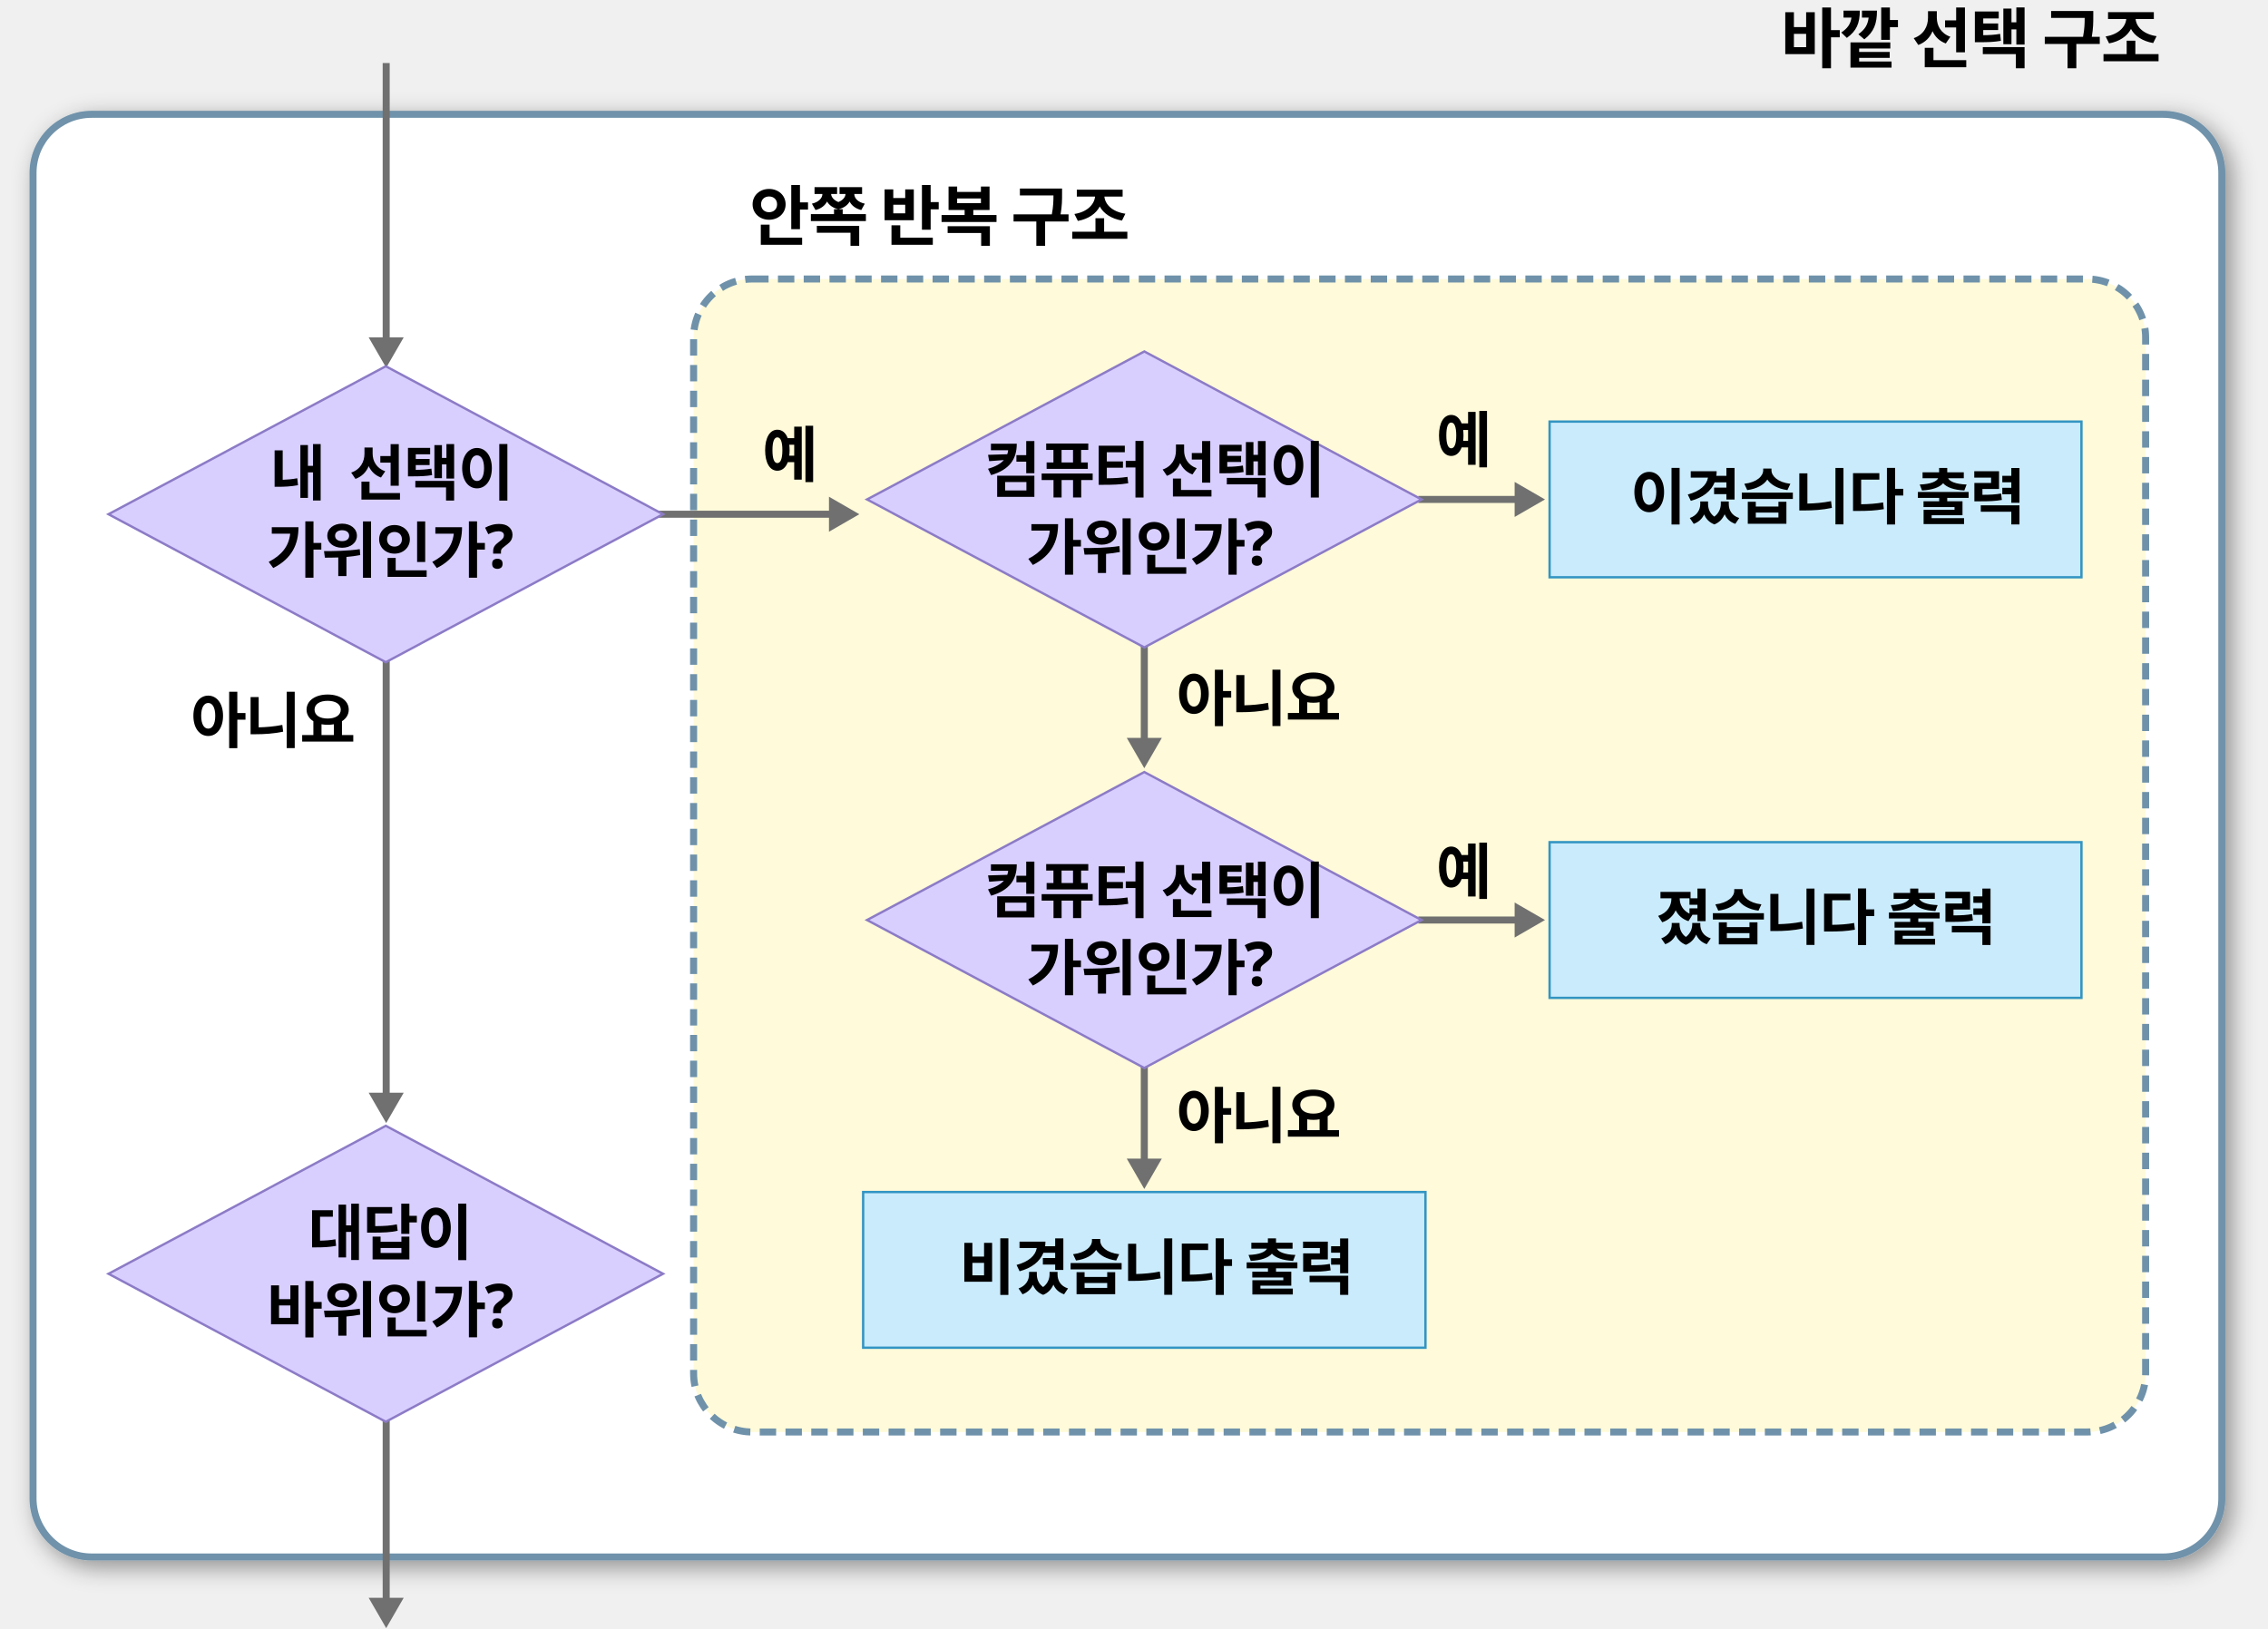
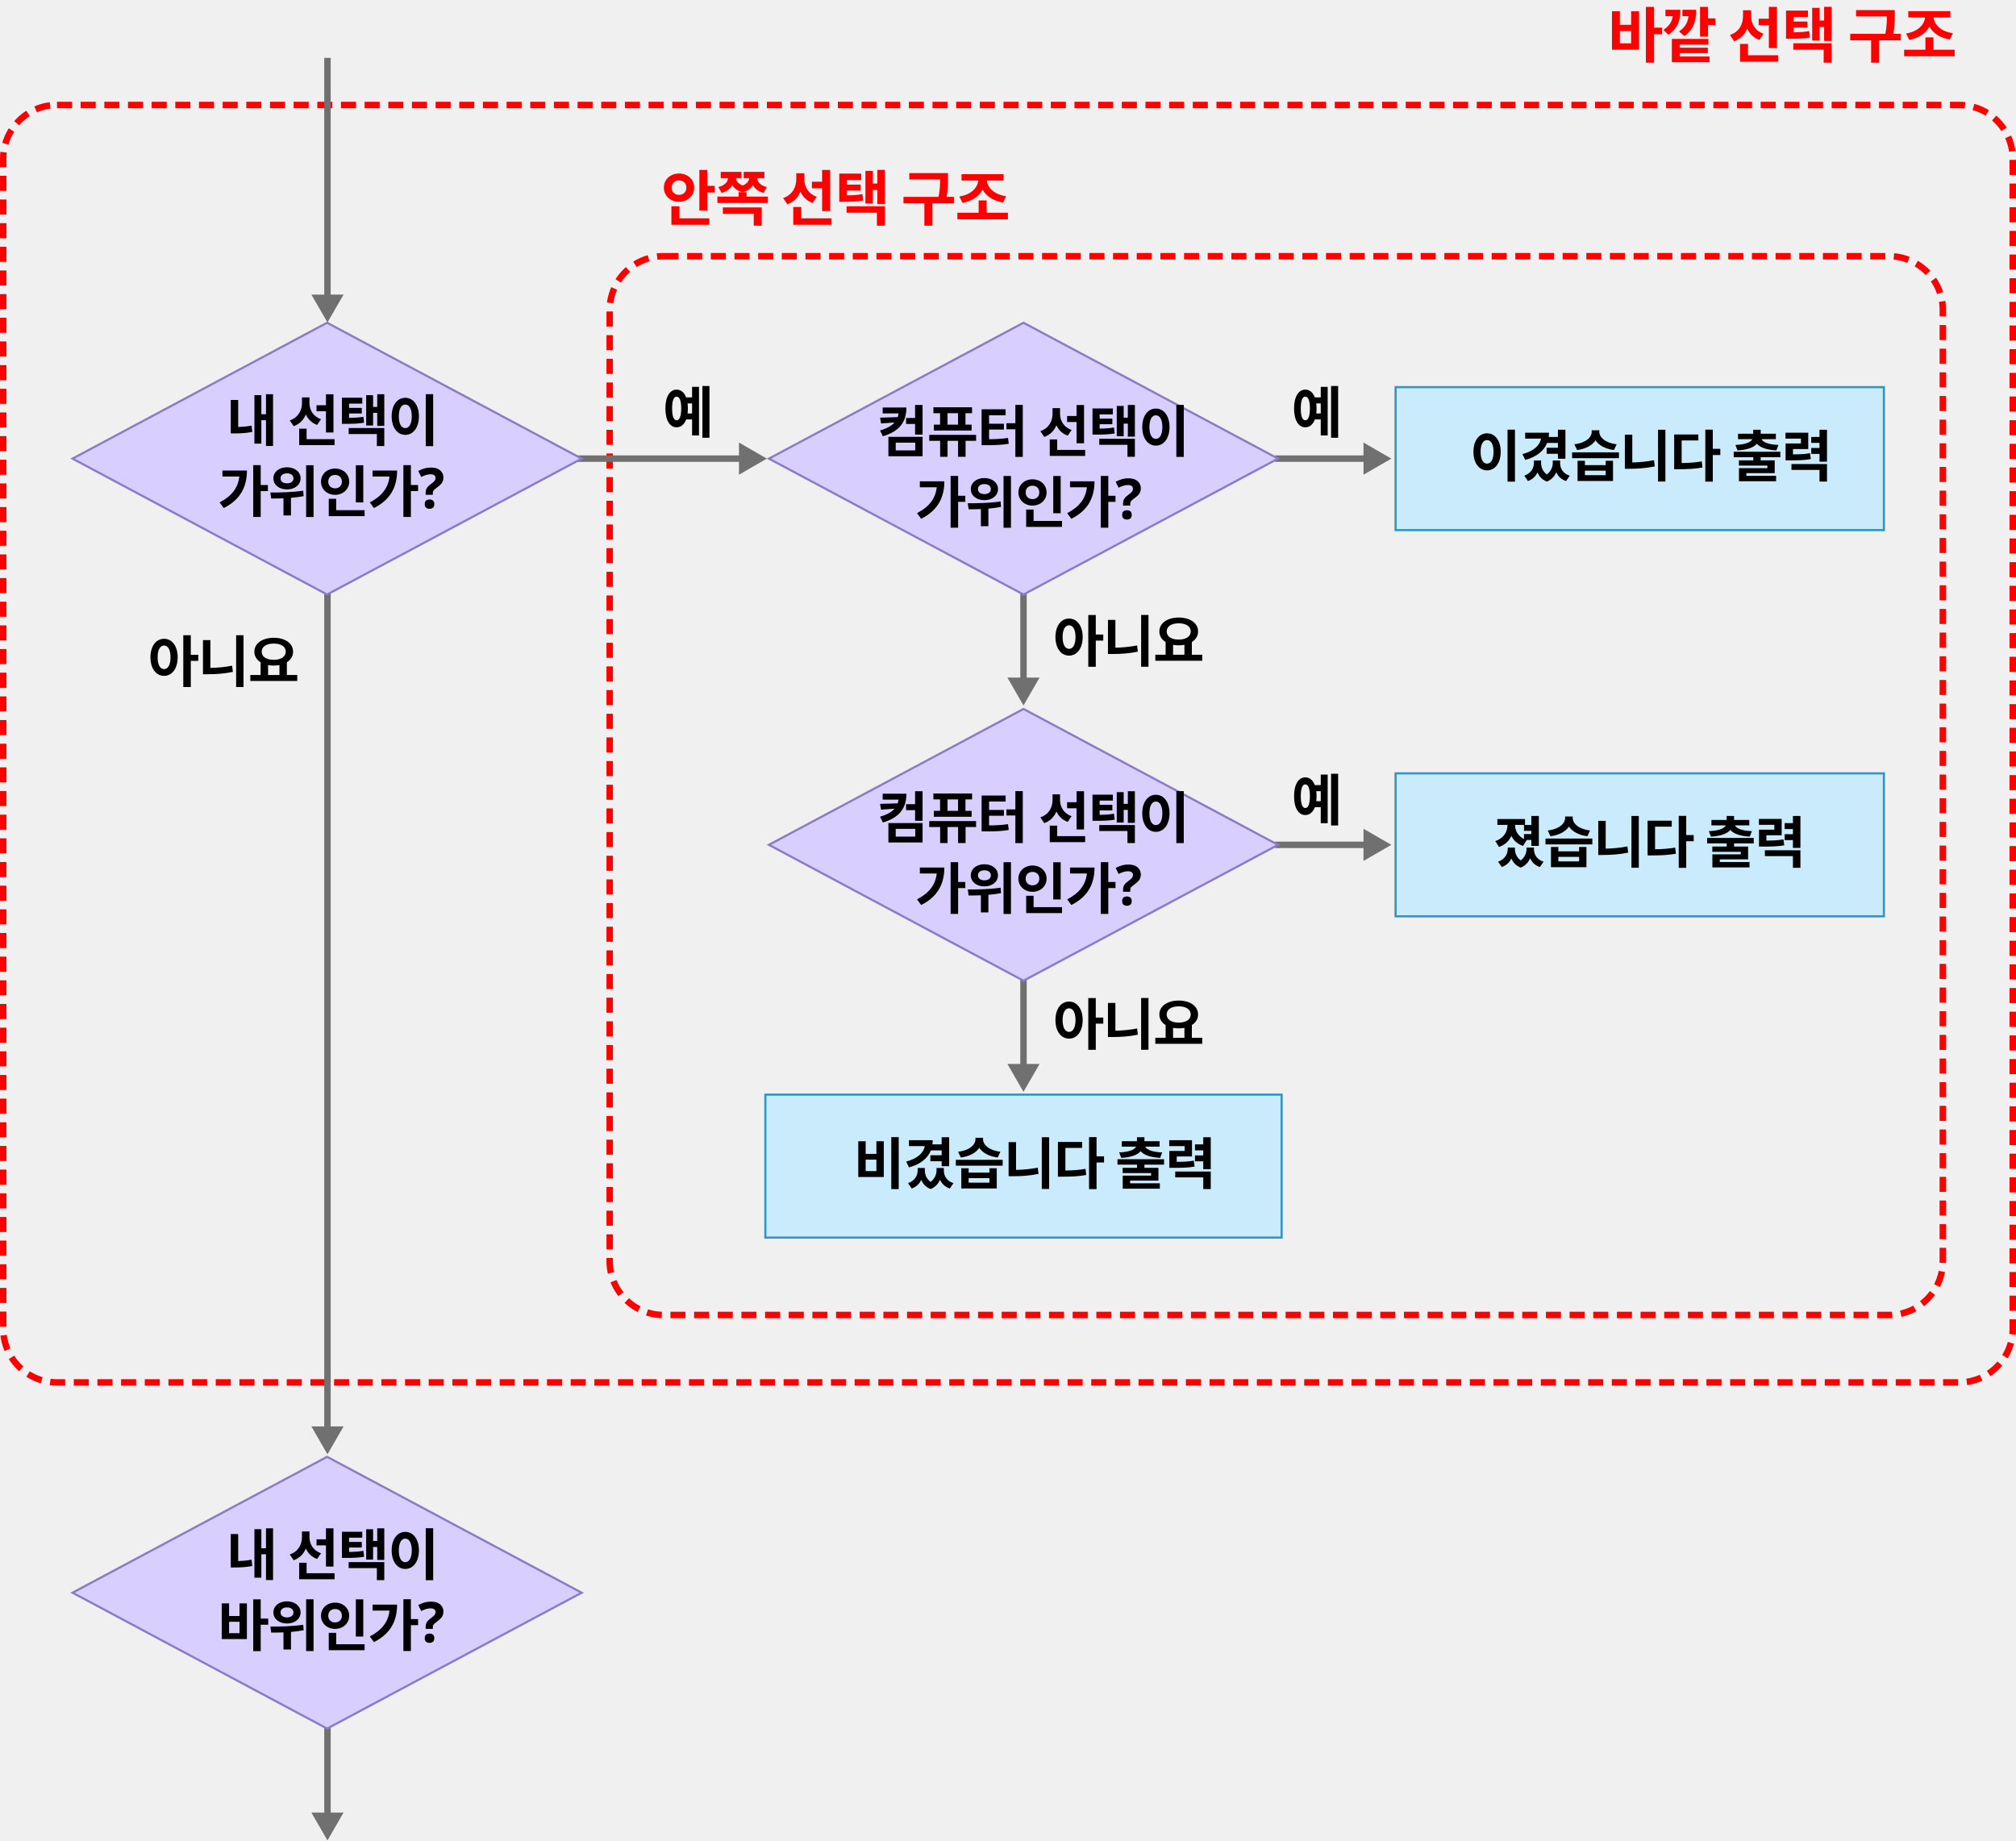
- <svg xmlns="http://www.w3.org/2000/svg" id="_레이어_1" data-name="레이어 1" viewBox="0 0 968 695.041">
+ <svg xmlns="http://www.w3.org/2000/svg" id="_레이어_1" data-name="레이어 1" viewBox="0 0 937.194 855.581">
  <defs>
    <style>
      .cls-1 {
        fill: #707070;
        stroke-width: 0px;
      }

      .cls-2 {
+         stroke: red;
+         stroke-dasharray: 0 0 7 4;
+       }
+ 
+       .cls-2, .cls-3 {
        fill: none;
+         stroke-width: 3px;
+       }
+ 
+       .cls-2, .cls-3, .cls-4, .cls-5 {
+         stroke-miterlimit: 10;
+       }
+ 
+       .cls-3 {
        stroke: #707070;
      }

-       .cls-2, .cls-3, .cls-4, .cls-5, .cls-6 {
-         stroke-miterlimit: 10;
+       .cls-4 {
+         fill: #caebfc;
+         stroke: #3295c3;
      }

-       .cls-2, .cls-4, .cls-5 {
-         stroke-width: 3px;
-       }
- 
-       .cls-7 {
-         font-size: 28px;
+       .cls-6 {
+         font-size: 26px;
        letter-spacing: -.025em;
      }

-       .cls-7, .cls-8 {
+       .cls-6, .cls-7 {
        font-family: Pretendard-Bold-KSCpc-EUC-H, Pretendard;
        font-weight: 700;
      }

-       .cls-3 {
-         fill: #caebfc;
-         stroke: #3295c3;
-       }
- 
-       .cls-8 {
-         font-size: 26px;
-         letter-spacing: -.025em;
-       }
- 
-       .cls-4 {
-         fill: #fff;
-         filter: url(#drop-shadow-2);
-       }
- 
-       .cls-4, .cls-5 {
-         stroke: #6f92aa;
-       }
- 
      .cls-5 {
-         fill: #fffad9;
-         stroke-dasharray: 0 0 7 4;
-       }
- 
-       .cls-6 {
        fill: #d9cfff;
        stroke: #8c7bc6;
      }
+ 
+       .cls-7 {
+         fill: red;
+         font-size: 28px;
+         letter-spacing: -.025em;
+       }
    </style>
-     <filter id="drop-shadow-2" filterUnits="userSpaceOnUse">
-       <feOffset dx="3" dy="3" />
-       <feGaussianBlur result="blur" stdDeviation="5" />
-       <feFlood flood-color="#000" flood-opacity=".4" />
-       <feComposite in2="blur" operator="in" />
-       <feComposite in="SourceGraphic" />
-     </filter>
  </defs>
-   <rect class="cls-4" x="14.096" y="48.797" width="934.194" height="615.871" rx="25" ry="25" />
-   <rect class="cls-5" x="296.032" y="119.103" width="619.742" height="492.205" rx="25" ry="25" />
+   <rect class="cls-2" x="1.5" y="48.797" width="934.194" height="593.869" rx="25" ry="25" />
+   <rect class="cls-2" x="283.436" y="119.103" width="619.742" height="492.205" rx="25" ry="25" />
  <g>
-     <line class="cls-2" x1="488.396" y1="273.884" x2="488.396" y2="317.189" />
-     <polygon class="cls-1" points="480.917 315.001 488.396 327.953 495.875 315.001 480.917 315.001" />
+     <line class="cls-3" x1="475.8" y1="273.884" x2="475.8" y2="317.189" />
+     <polygon class="cls-1" points="468.321 315.001 475.8 327.953 483.279 315.001 468.321 315.001" />
  </g>
  <g>
-     <line class="cls-2" x1="605.341" y1="213.206" x2="648.645" y2="213.206" />
-     <polygon class="cls-1" points="646.457 220.686 659.409 213.206 646.457 205.728 646.457 220.686" />
+     <line class="cls-3" x1="592.745" y1="213.206" x2="636.049" y2="213.206" />
+     <polygon class="cls-1" points="633.861 220.686 646.813 213.206 633.861 205.728 633.861 220.686" />
  </g>
  <g>
-     <line class="cls-2" x1="605.341" y1="392.752" x2="648.645" y2="392.752" />
-     <polygon class="cls-1" points="646.457 400.232 659.409 392.752 646.457 385.274 646.457 400.232" />
+     <line class="cls-3" x1="592.745" y1="392.752" x2="636.049" y2="392.752" />
+     <polygon class="cls-1" points="633.861 400.232 646.813 392.752 633.861 385.274 633.861 400.232" />
  </g>
  <g>
-     <line class="cls-2" x1="488.396" y1="453.497" x2="488.396" y2="496.802" />
-     <polygon class="cls-1" points="480.917 494.614 488.396 507.566 495.875 494.614 480.917 494.614" />
+     <line class="cls-3" x1="475.8" y1="453.497" x2="475.8" y2="496.802" />
+     <polygon class="cls-1" points="468.321 494.614 475.8 507.566 483.279 494.614 468.321 494.614" />
  </g>
-   <rect class="cls-3" x="368.396" y="508.87" width="240" height="66.462" />
-   <text class="cls-8" transform="translate(409.352 550.448)">
+   <rect class="cls-4" x="355.8" y="508.87" width="240" height="66.462" />
+   <text class="cls-6" transform="translate(396.757 550.448)">
    <tspan x="0" y="0">비겼습니다 출력</tspan>
  </text>
-   <rect class="cls-3" x="661.379" y="179.975" width="226.999" height="66.462" />
-   <text class="cls-8" transform="translate(695.835 221.559)">
+   <rect class="cls-4" x="648.783" y="179.975" width="226.999" height="66.462" />
+   <text class="cls-6" transform="translate(683.239 221.559)">
    <tspan x="0" y="0">이겼습니다 출력</tspan>
  </text>
-   <rect class="cls-3" x="661.379" y="359.521" width="226.999" height="66.462" />
-   <text class="cls-8" transform="translate(706.746 401.1)">
+   <rect class="cls-4" x="648.783" y="359.521" width="226.999" height="66.462" />
+   <text class="cls-6" transform="translate(694.15 401.1)">
    <tspan x="0" y="0">졌습니다 출력</tspan>
  </text>
-   <text class="cls-8" transform="translate(502.078 307.671)">
+   <text class="cls-6" transform="translate(489.482 307.671)">
    <tspan x="0" y="0">아니요</tspan>
  </text>
-   <text class="cls-8" transform="translate(502.078 485.736)">
+   <text class="cls-6" transform="translate(489.482 485.736)">
    <tspan x="0" y="0">아니요</tspan>
  </text>
-   <text class="cls-8" transform="translate(612.93 197.22)">
+   <text class="cls-6" transform="translate(600.334 201.22)">
    <tspan x="0" y="0">예</tspan>
  </text>
-   <text class="cls-8" transform="translate(612.93 381.478)">
+   <text class="cls-6" transform="translate(600.334 381.478)">
    <tspan x="0" y="0">예</tspan>
  </text>
-   <polygon class="cls-6" points="488.396 150.035 370.053 213.206 488.396 276.378 606.739 213.206 488.396 150.035" />
-   <text class="cls-8" transform="translate(420.263 210.054)">
+   <polygon class="cls-5" points="475.8 150.035 357.457 213.206 475.8 276.378 594.143 213.206 475.8 150.035" />
+   <text class="cls-6" transform="translate(407.667 210.054)">
    <tspan x="0" y="0">컴퓨터 선택이</tspan>
    <tspan x="17.821" y="33">가위인가?</tspan>
  </text>
-   <polygon class="cls-6" points="488.396 329.581 370.053 392.752 488.396 455.924 606.739 392.752 488.396 329.581" />
-   <text class="cls-8" transform="translate(420.263 389.6)">
+   <polygon class="cls-5" points="475.8 329.581 357.457 392.752 475.8 455.924 594.143 392.752 475.8 329.581" />
+   <text class="cls-6" transform="translate(407.667 389.6)">
    <tspan x="0" y="0">컴퓨터 선택이</tspan>
    <tspan x="17.821" y="33">가위인가?</tspan>
  </text>
  <g>
-     <line class="cls-2" x1="164.827" y1="196.585" x2="164.827" y2="468.664" />
-     <polygon class="cls-1" points="157.347 466.476 164.827 479.428 172.305 466.476 157.347 466.476" />
+     <line class="cls-3" x1="152.231" y1="196.586" x2="152.231" y2="665.31" />
+     <polygon class="cls-1" points="144.751 663.121 152.231 676.073 159.709 663.121 144.751 663.121" />
  </g>
  <g>
-     <line class="cls-2" x1="164.827" y1="595.557" x2="164.827" y2="684.277" />
-     <polygon class="cls-1" points="157.347 682.089 164.827 695.041 172.305 682.089 157.347 682.089" />
+     <line class="cls-3" x1="152.231" y1="792.202" x2="152.231" y2="844.817" />
+     <polygon class="cls-1" points="144.751 842.629 152.231 855.581 159.709 842.629 144.751 842.629" />
  </g>
  <g>
-     <line class="cls-2" x1="164.827" y1="26.912" x2="164.827" y2="146.213" />
-     <polygon class="cls-1" points="157.347 144.024 164.827 156.977 172.305 144.024 157.347 144.024" />
+     <line class="cls-3" x1="152.231" y1="26.912" x2="152.231" y2="139.14" />
+     <polygon class="cls-1" points="144.751 136.951 152.231 149.903 159.709 136.951 144.751 136.951" />
  </g>
-   <text class="cls-8" transform="translate(81.368 317.082)">
+   <text class="cls-6" transform="translate(68.772 317.082)">
    <tspan x="0" y="0">아니요</tspan>
  </text>
  <g>
-     <line class="cls-2" x1="280.161" y1="219.52" x2="356" y2="219.52" />
-     <polygon class="cls-1" points="353.812 227 366.764 219.52 353.812 212.042 353.812 227" />
+     <line class="cls-3" x1="267.565" y1="213.206" x2="345.726" y2="213.206" />
+     <polygon class="cls-1" points="343.538 220.686 356.49 213.206 343.538 205.728 343.538 220.686" />
  </g>
-   <text class="cls-8" transform="translate(325.317 203.534)">
+   <text class="cls-6" transform="translate(308.076 201.22)">
    <tspan x="0" y="0">예</tspan>
  </text>
-   <polygon class="cls-6" points="164.652 156.349 46.309 219.52 164.652 282.692 282.995 219.52 164.652 156.349" />
-   <text class="cls-8" transform="translate(115.203 211.367)">
-     <tspan x="0" y="0" xml:space="preserve">내  선택이</tspan>
-     <tspan x="-1.328" y="33">가위인가?</tspan>
+   <g>
+     <polygon class="cls-5" points="152.056 150.035 33.713 213.206 152.056 276.378 270.399 213.206 152.056 150.035" />
+     <text class="cls-6" transform="translate(105.278 205.053)">
+       <tspan x="0" y="0">내 선택이</tspan>
+       <tspan x="-3.999" y="33">가위인가?</tspan>
+     </text>
+   </g>
+   <polygon class="cls-5" points="152.056 677.244 33.713 740.415 152.056 803.587 270.399 740.415 152.056 677.244" />
+   <text class="cls-6" transform="translate(105.278 732.262)">
+     <tspan x="0" y="0">내 선택이</tspan>
+     <tspan x="-3.999" y="33">바위인가?</tspan>
  </text>
-   <polygon class="cls-6" points="164.652 480.599 46.309 543.77 164.652 606.942 282.995 543.77 164.652 480.599" />
-   <text class="cls-8" transform="translate(131.456 535.617)">
-     <tspan x="0" y="0">대답이</tspan>
-     <tspan x="-17.581" y="33">바위인가?</tspan>
-   </text>
-   <text class="cls-7" transform="translate(760.031 26.646)">
+   <text class="cls-7" transform="translate(747.435 26.646)">
    <tspan x="0" y="0">바깥 선택 구조</tspan>
  </text>
-   <text class="cls-7" transform="translate(319.901 102.435)">
-     <tspan x="0" y="0">안쪽 반복 구조</tspan>
+   <text class="cls-7" transform="translate(307.306 102.435)">
+     <tspan x="0" y="0">안쪽 선택 구조</tspan>
  </text>
</svg>
